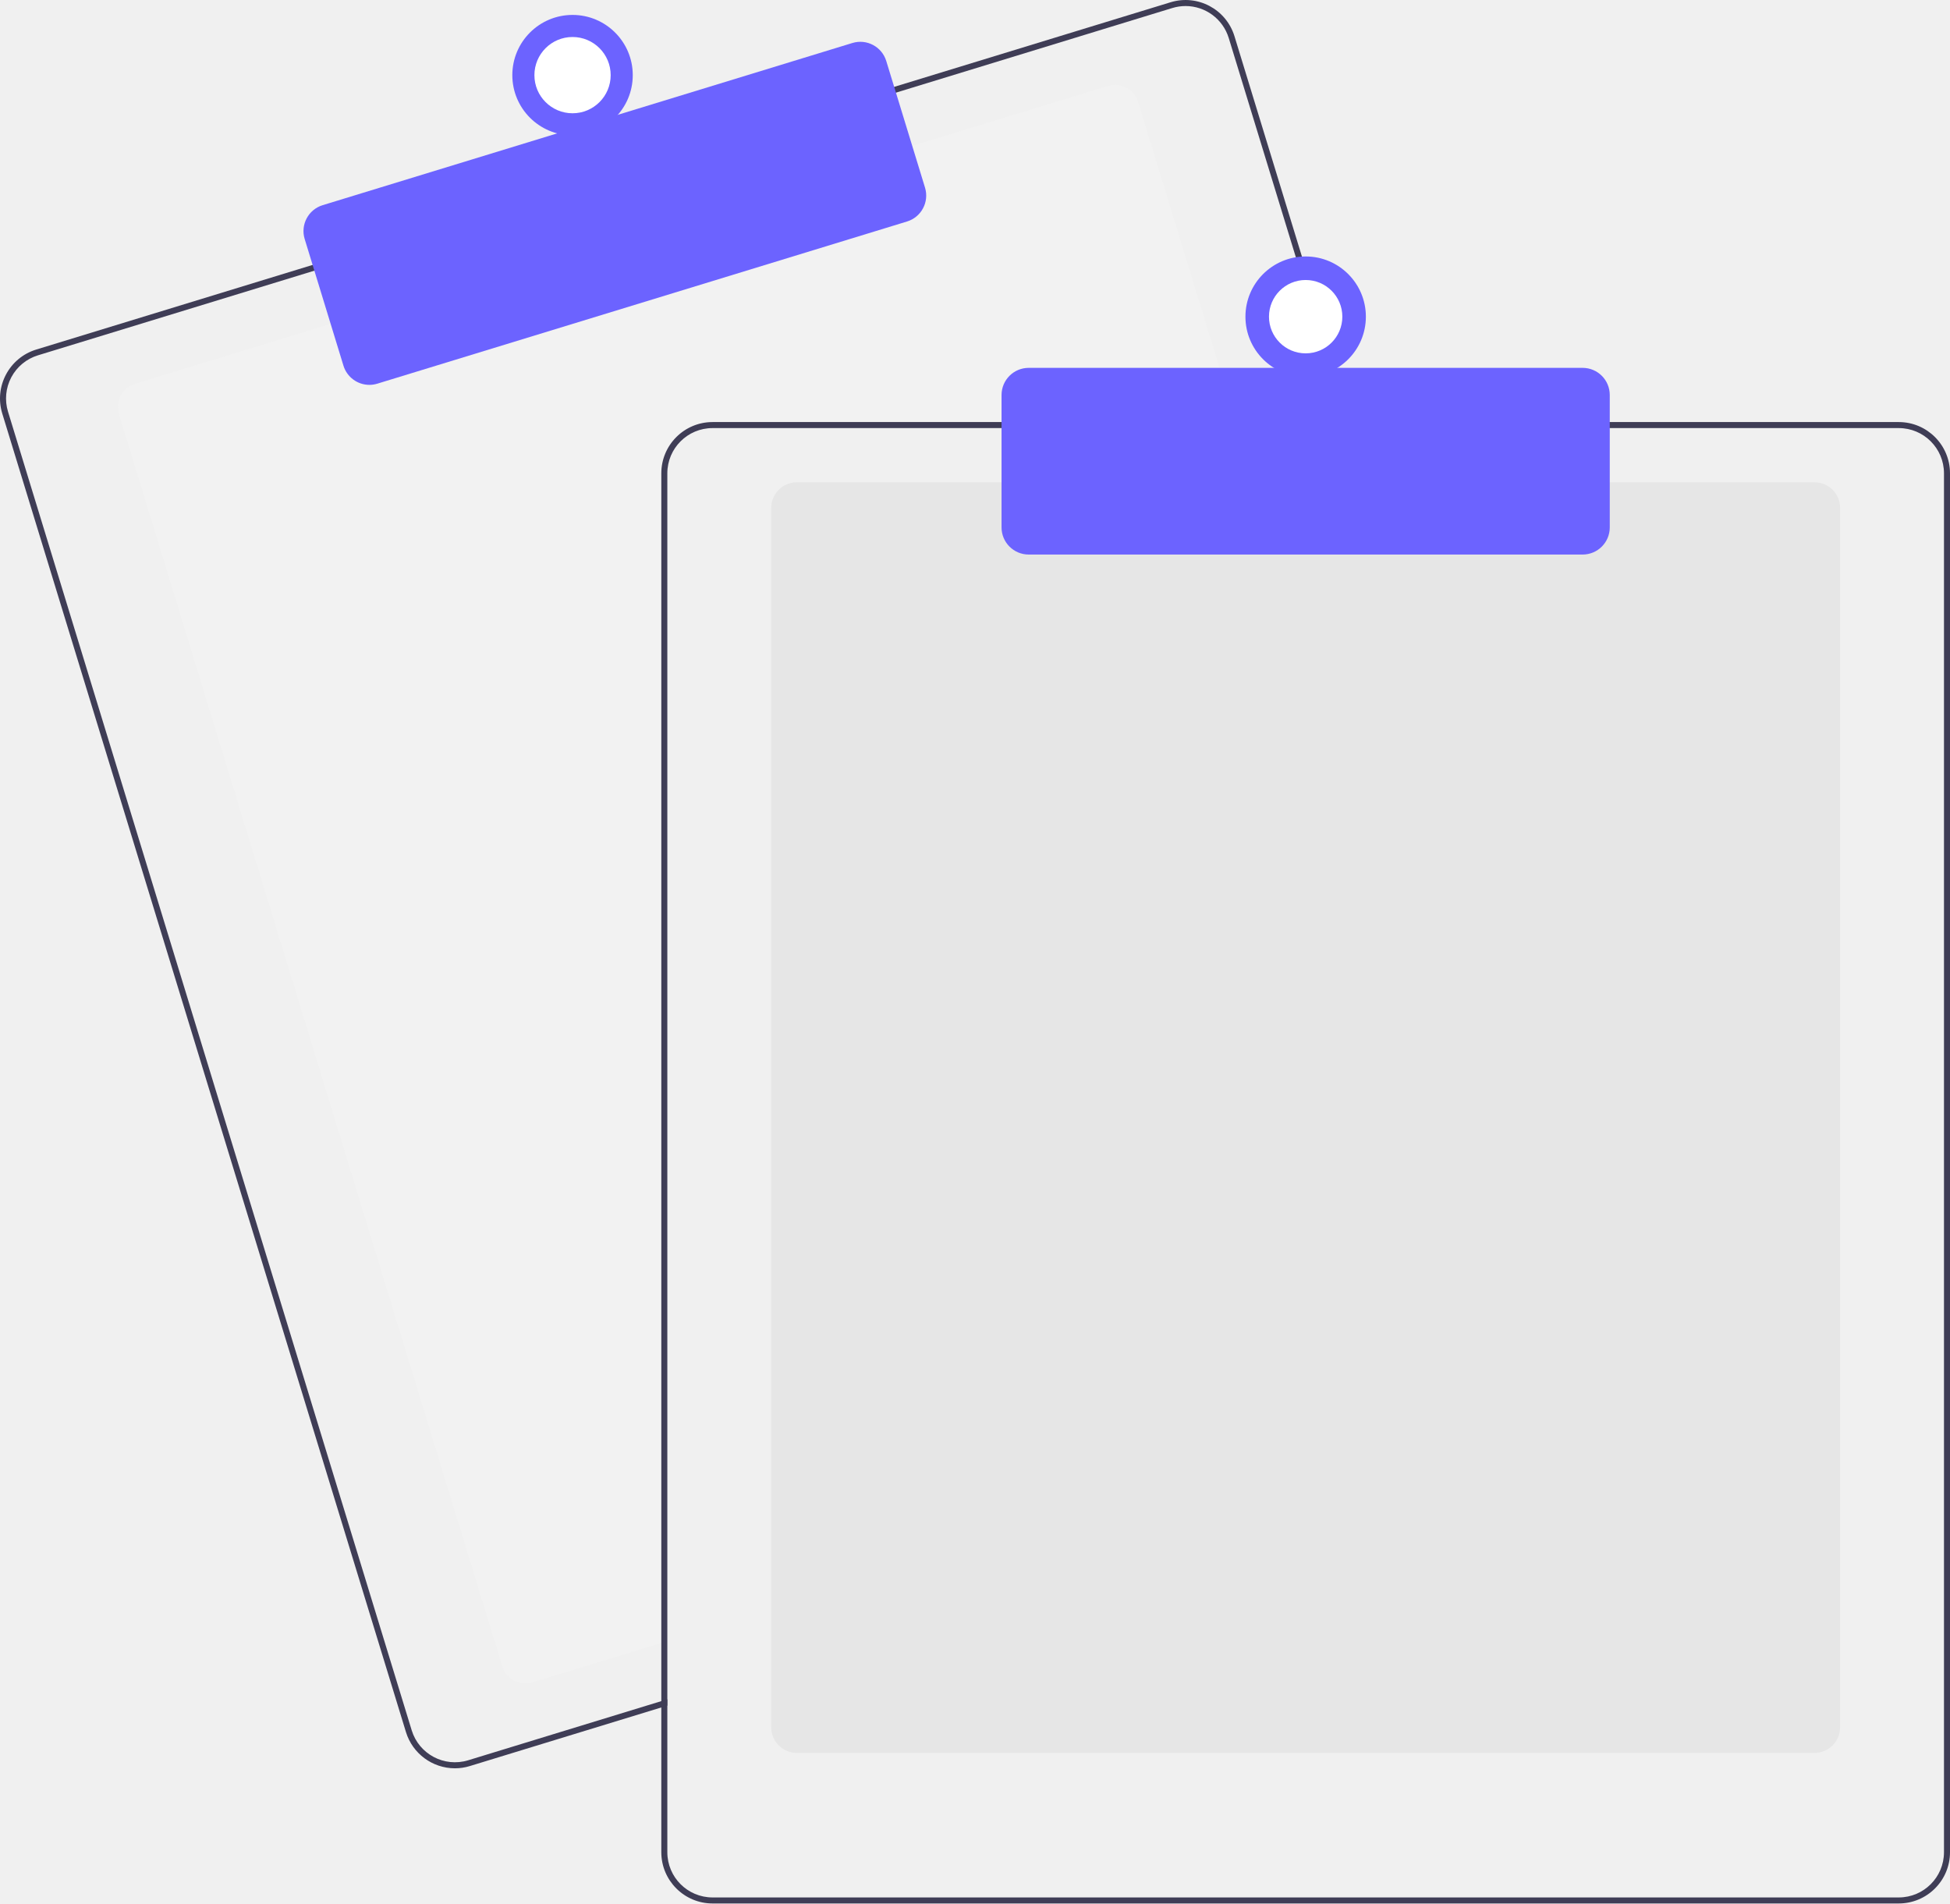
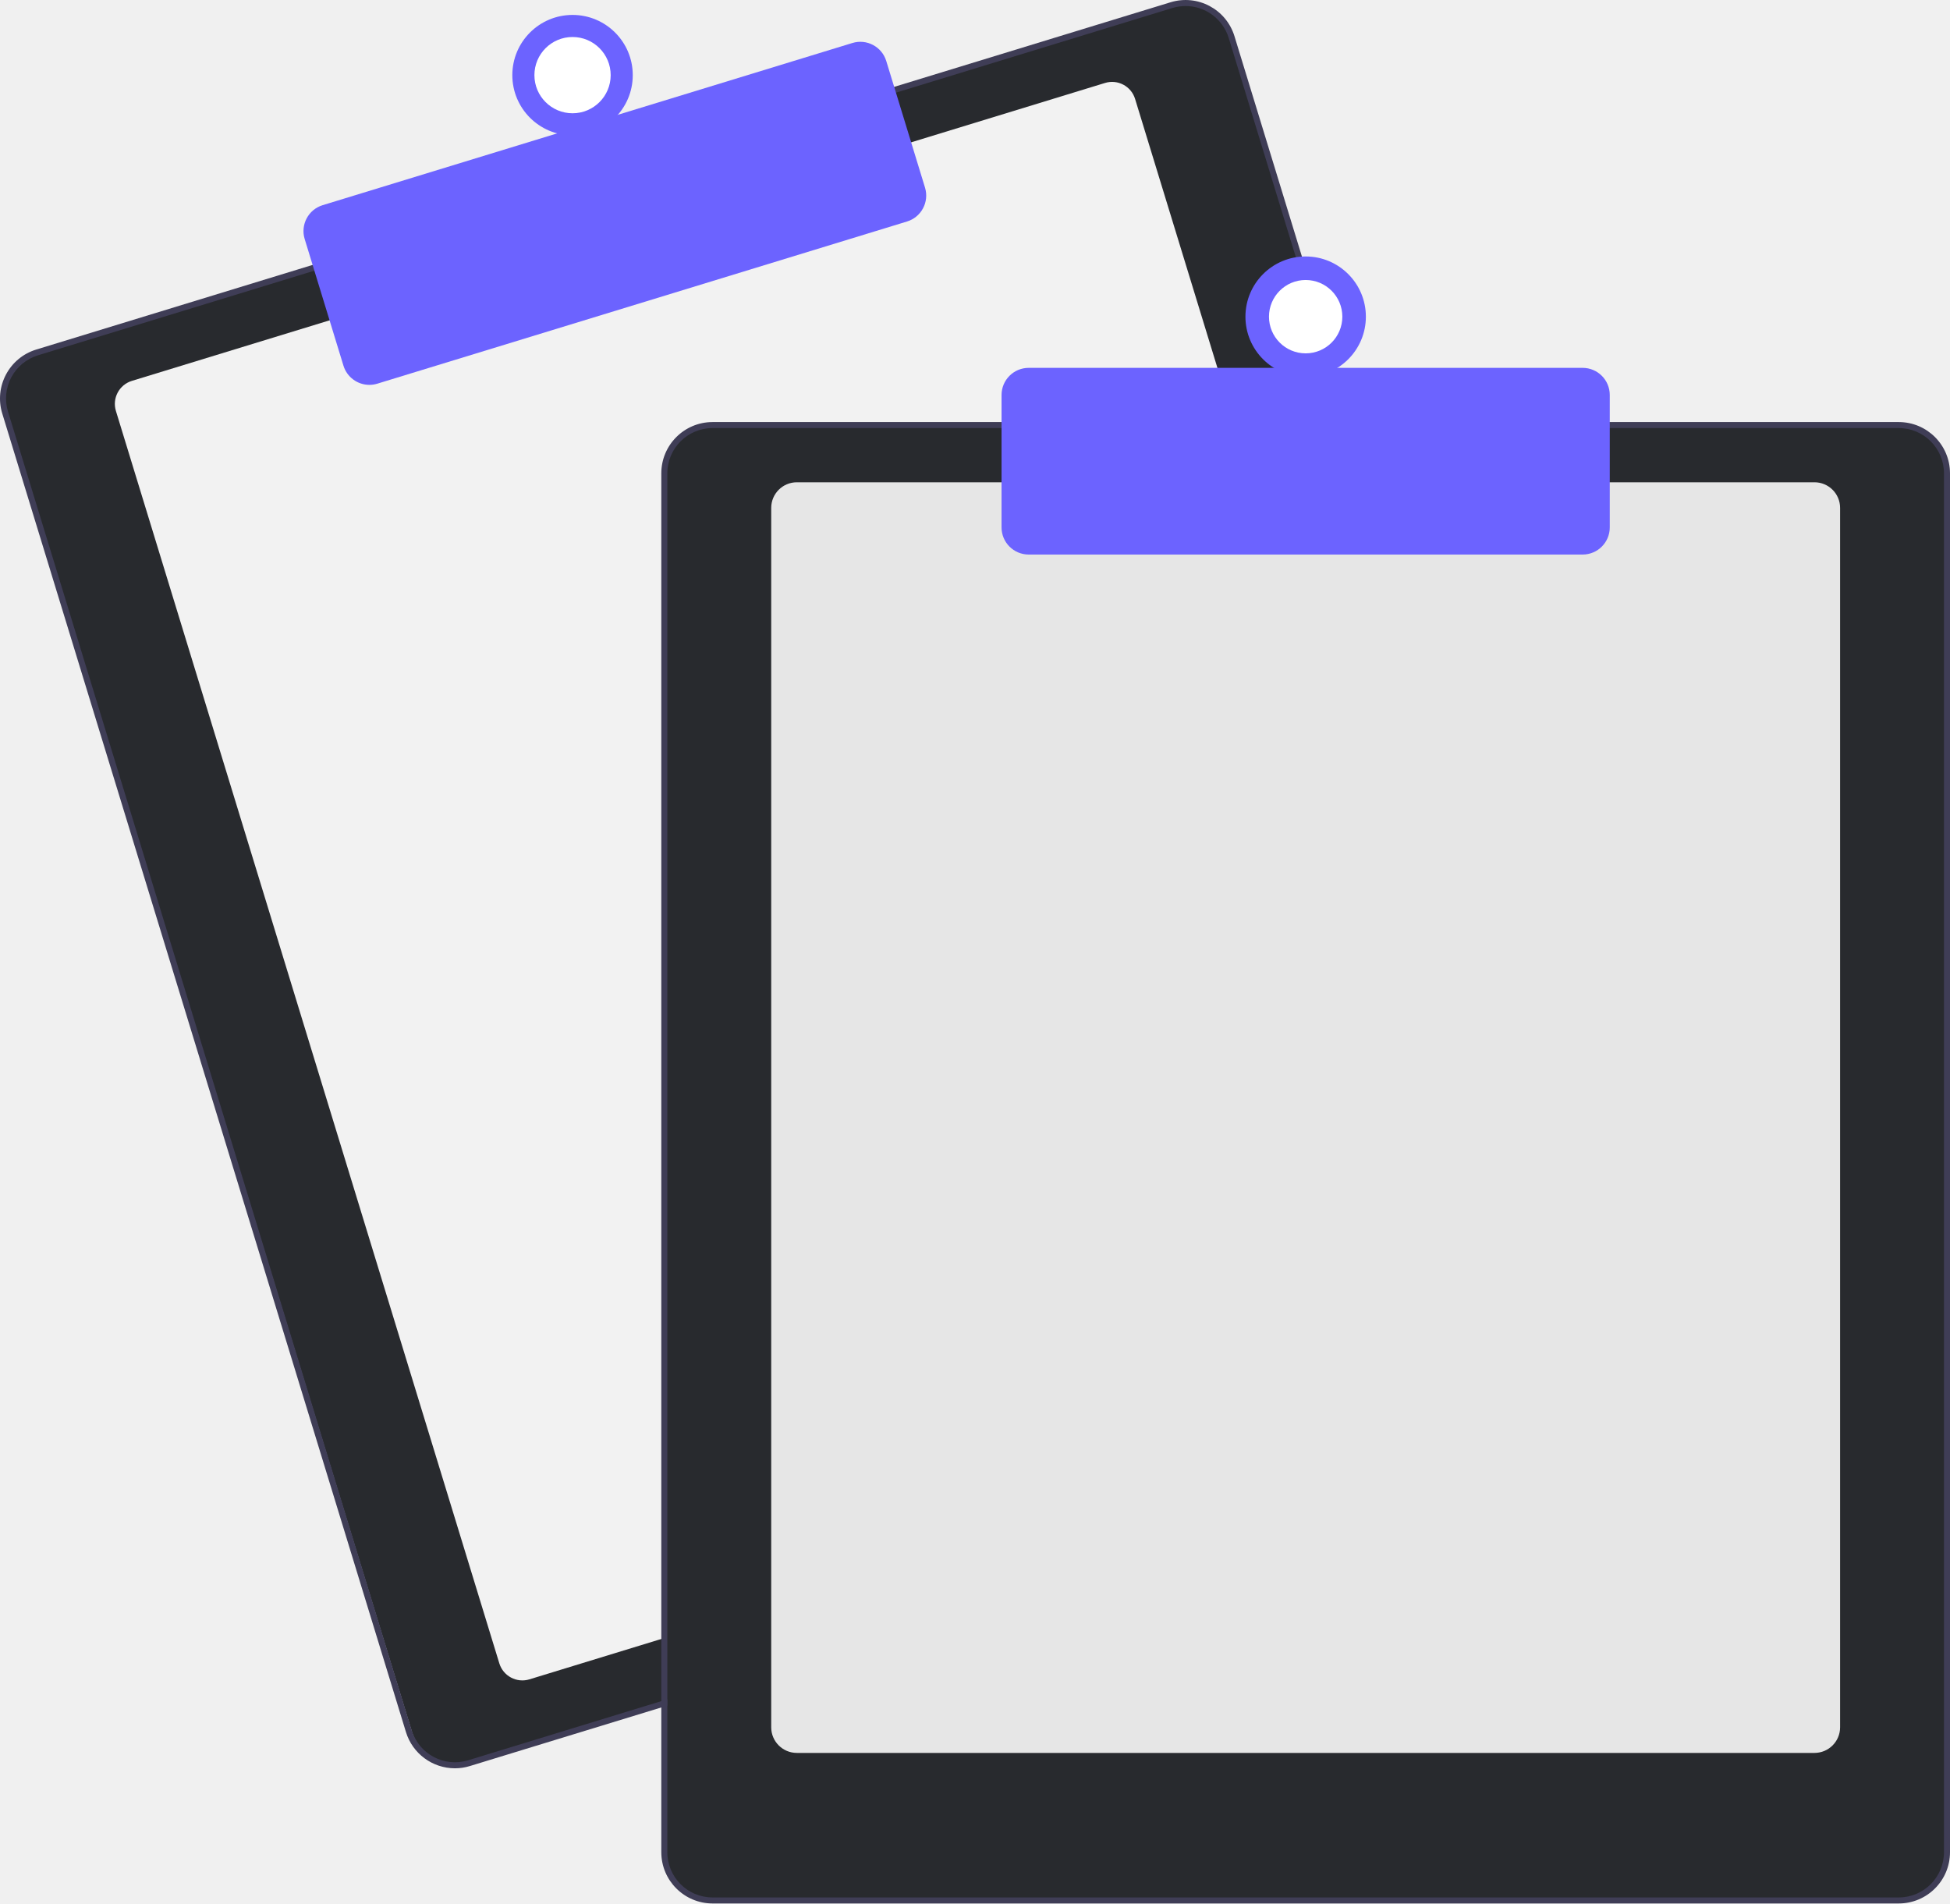
<svg xmlns="http://www.w3.org/2000/svg" id="b21613c9-2bf0-4d37-bef0-3b193d34fc5d" data-name="Layer 1" width="647.636" height="632.174" viewBox="0 0 647.636 632.174">
-   <path d="M687.328,276.087H512.818a15.018,15.018,0,0,0-15,15v387.85l-2,.61-42.81,13.11a8.007,8.007,0,0,1-9.99-5.31L315.678,271.397a8.003,8.003,0,0,1,5.31-9.99l65.97-20.2,191.25-58.54,65.97-20.2a7.989,7.989,0,0,1,9.99,5.3l32.55,106.32Z" transform="translate(-276.1819 -133.9131)" fill="#f2f2f2" />
+   <rect x="149.444" y="504.002" width="425.63" height="489.088" style="fill: rgb(40, 42, 46);" rx="15.577" ry="15.577" transform="matrix(0.955966, -0.293477, 0.293477, 0.955966, -292.9833, -315.6221)" />
+   <rect x="220.316" y="140.806" width="425.867" height="489.932" style="fill: rgb(40, 42, 46);" rx="15.156" ry="15.156" />
+   <path d="M 410.146 141.174 L 235.636 141.174 C 227.356 141.184 220.646 147.894 220.636 156.174 L 220.636 544.024 L 218.636 544.634 L 175.826 557.744 C 171.602 559.032 167.132 556.656 165.836 552.434 L 38.496 136.484 C 37.206 132.259 39.582 127.788 43.806 126.494 L 109.776 106.294 L 301.026 47.754 L 366.996 27.554 C 371.219 26.254 375.695 28.629 376.986 32.854 L 409.536 139.174 Z" fill="#f2f2f2" />
  <path d="M725.408,274.087l-39.23-128.14a16.994,16.994,0,0,0-21.23-11.28l-92.75,28.39L380.958,221.607l-92.75,28.4a17.015,17.015,0,0,0-11.28,21.23l134.08,437.93a17.027,17.027,0,0,0,16.26,12.03,16.789,16.789,0,0,0,4.97-.75l63.58-19.46,2-.62v-2.09l-2,.61-64.17,19.65a15.015,15.015,0,0,1-18.73-9.95l-134.07-437.94a14.979,14.979,0,0,1,9.95-18.73l92.75-28.4,191.24-58.54,92.75-28.4a15.156,15.156,0,0,1,4.41-.66,15.015,15.015,0,0,1,14.32,10.61l39.05,127.56.62,2h2.08Z" transform="translate(-276.1819 -133.9131)" fill="#3f3d56" />
  <path d="M398.863,261.734a9.016,9.016,0,0,1-8.611-6.367l-12.88-42.072a8.999,8.999,0,0,1,5.971-11.24l175.939-53.864a9.009,9.009,0,0,1,11.241,5.971l12.88,42.072a9.01,9.01,0,0,1-5.971,11.241L401.492,261.339A8.976,8.976,0,0,1,398.863,261.734Z" transform="translate(-276.1819 -133.9131)" fill="#6c63ff" />
  <circle cx="190.154" cy="24.955" r="20" fill="#6c63ff" />
  <circle cx="190.154" cy="24.955" r="12.665" fill="#fff" />
  <path d="M878.818,716.087h-338a8.51,8.51,0,0,1-8.5-8.5v-405a8.51,8.51,0,0,1,8.5-8.5h338a8.51,8.51,0,0,1,8.5,8.5v405A8.51,8.51,0,0,1,878.818,716.087Z" transform="translate(-276.1819 -133.9131)" fill="#e6e6e6" />
  <path d="M723.318,274.087h-210.5a17.024,17.024,0,0,0-17,17v407.8l2-.61v-407.19a15.018,15.018,0,0,1,15-15H723.938Zm183.5,0h-394a17.024,17.024,0,0,0-17,17v458a17.024,17.024,0,0,0,17,17h394a17.024,17.024,0,0,0,17-17v-458A17.024,17.024,0,0,0,906.818,274.087Zm15,475a15.018,15.018,0,0,1-15,15h-394a15.018,15.018,0,0,1-15-15v-458a15.018,15.018,0,0,1,15-15h394a15.018,15.018,0,0,1,15,15Z" transform="translate(-276.1819 -133.9131)" fill="#3f3d56" />
  <path d="M801.818,318.087h-184a9.01,9.01,0,0,1-9-9v-44a9.01,9.01,0,0,1,9-9h184a9.01,9.01,0,0,1,9,9v44A9.01,9.01,0,0,1,801.818,318.087Z" transform="translate(-276.1819 -133.9131)" fill="#6c63ff" />
  <circle cx="433.636" cy="105.174" r="20" fill="#6c63ff" />
  <circle cx="433.636" cy="105.174" r="12.182" fill="#fff" />
</svg>
